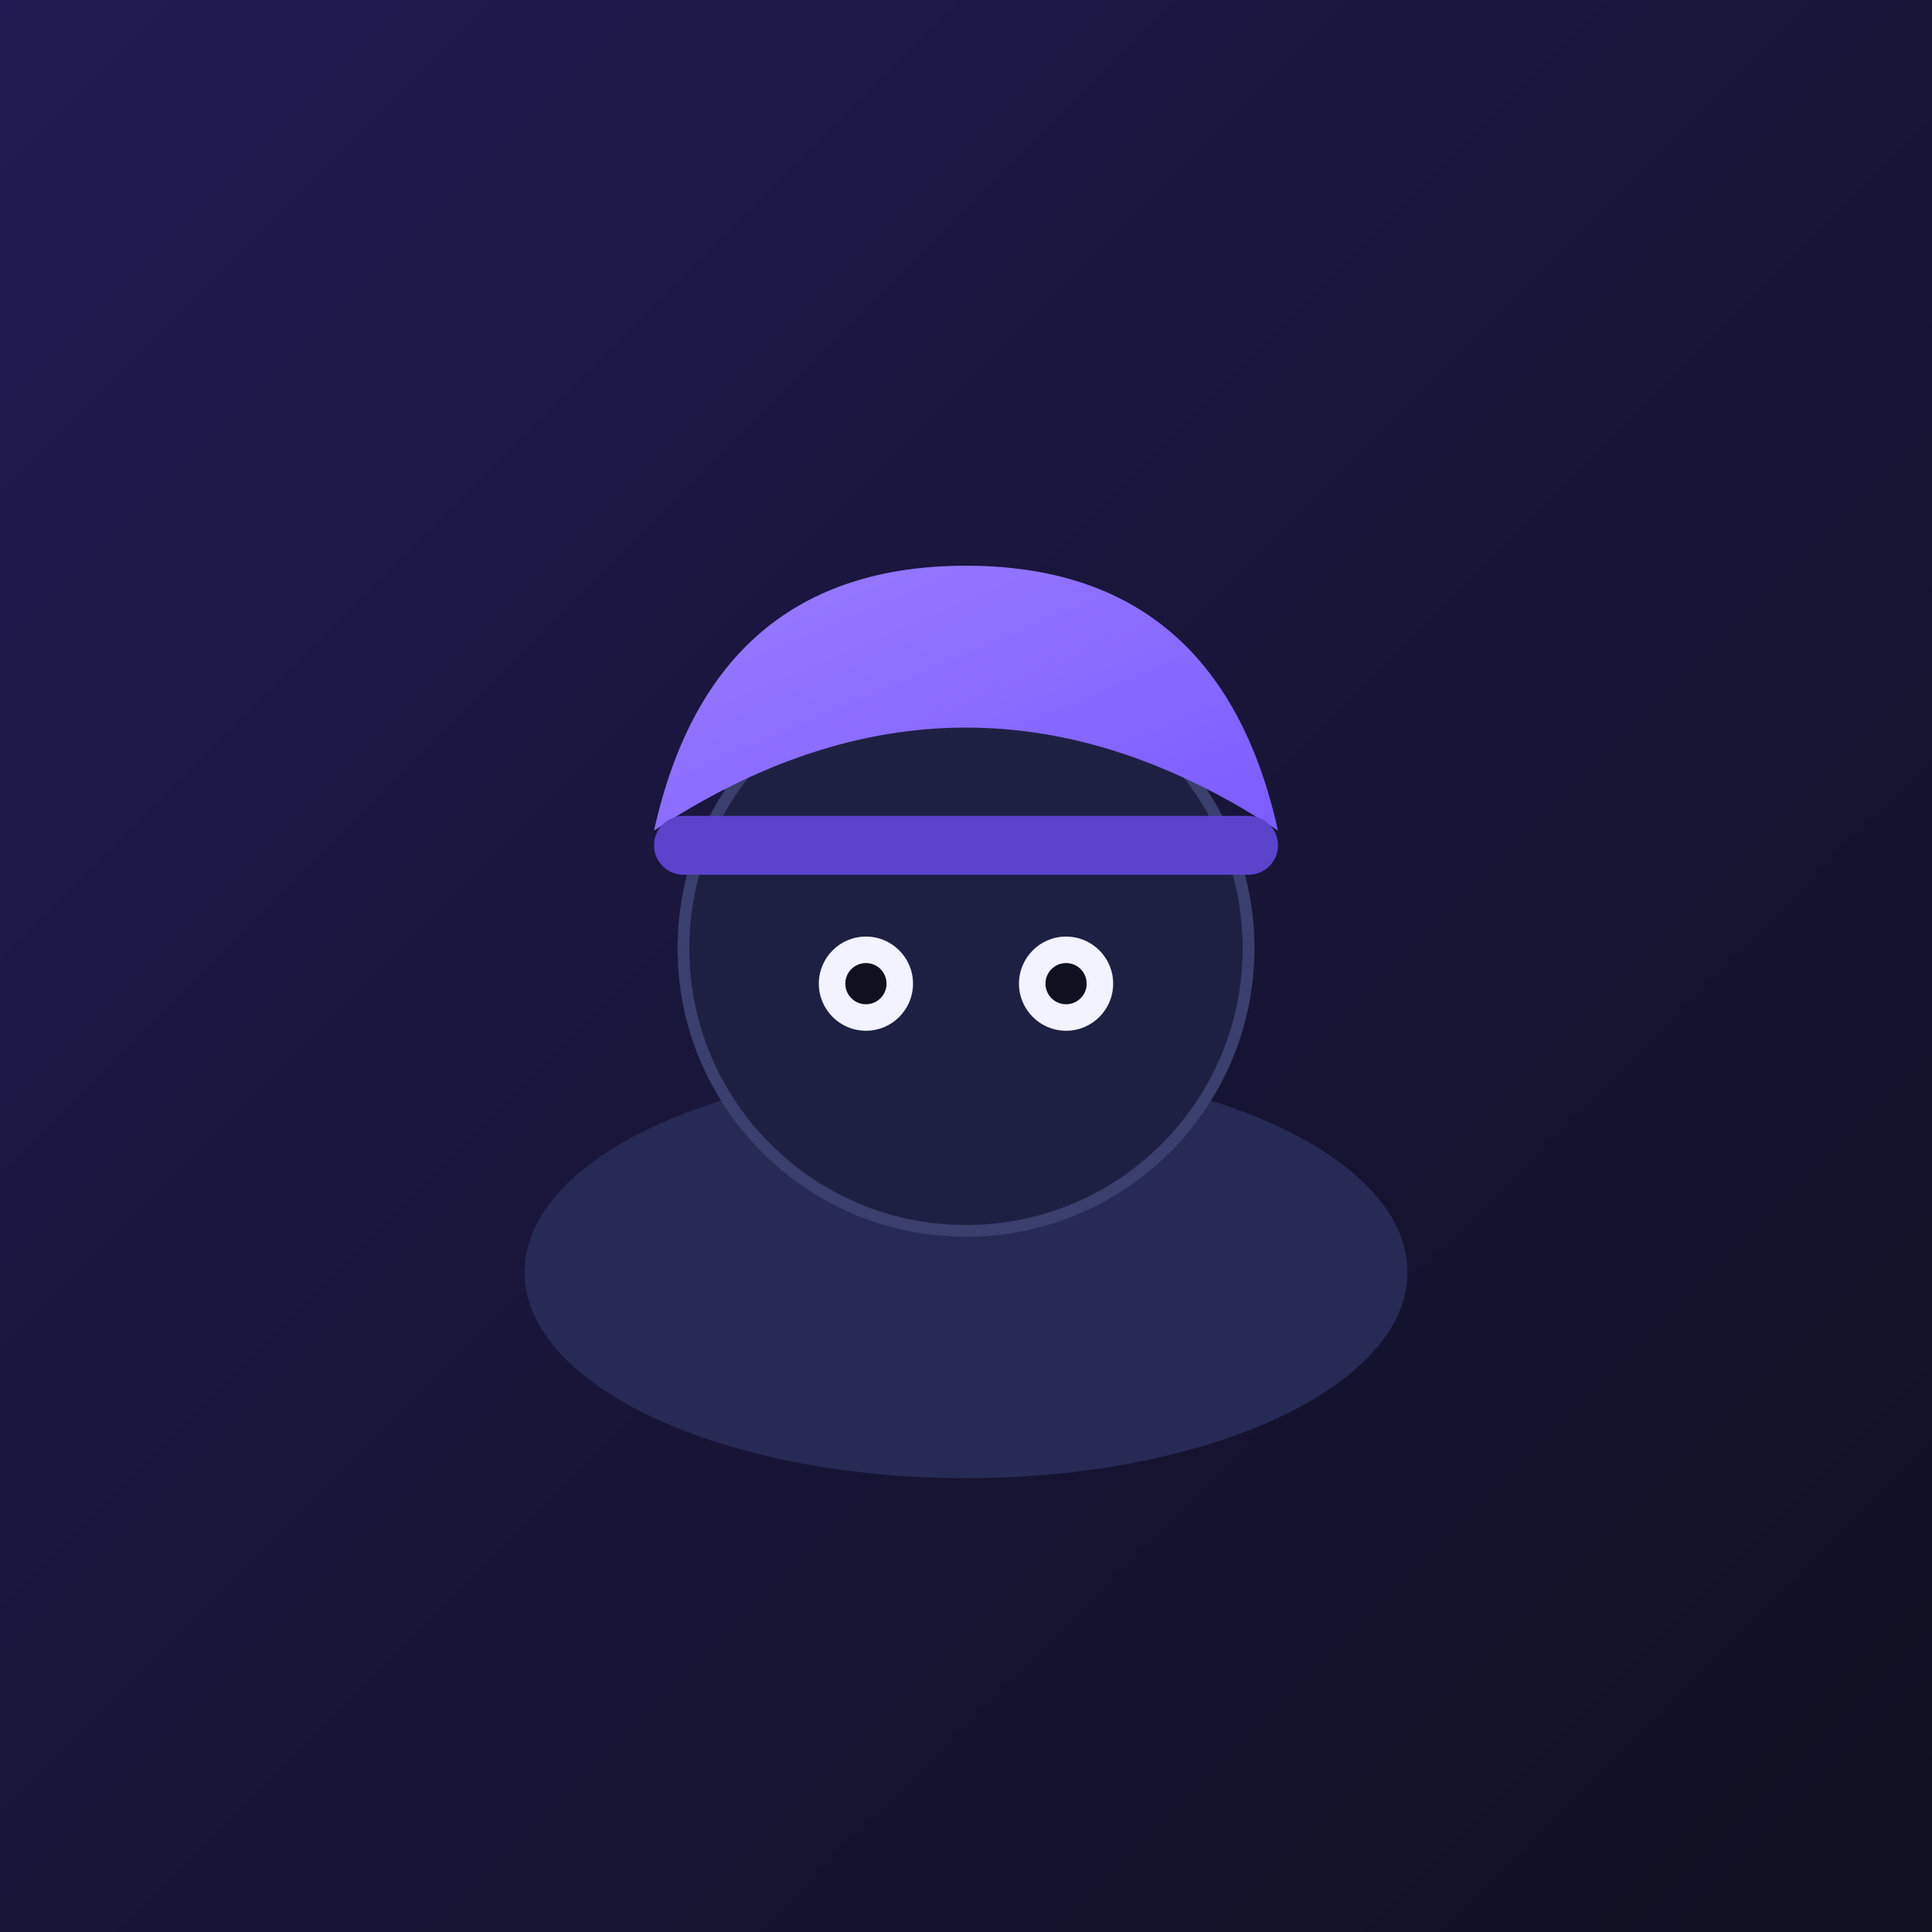
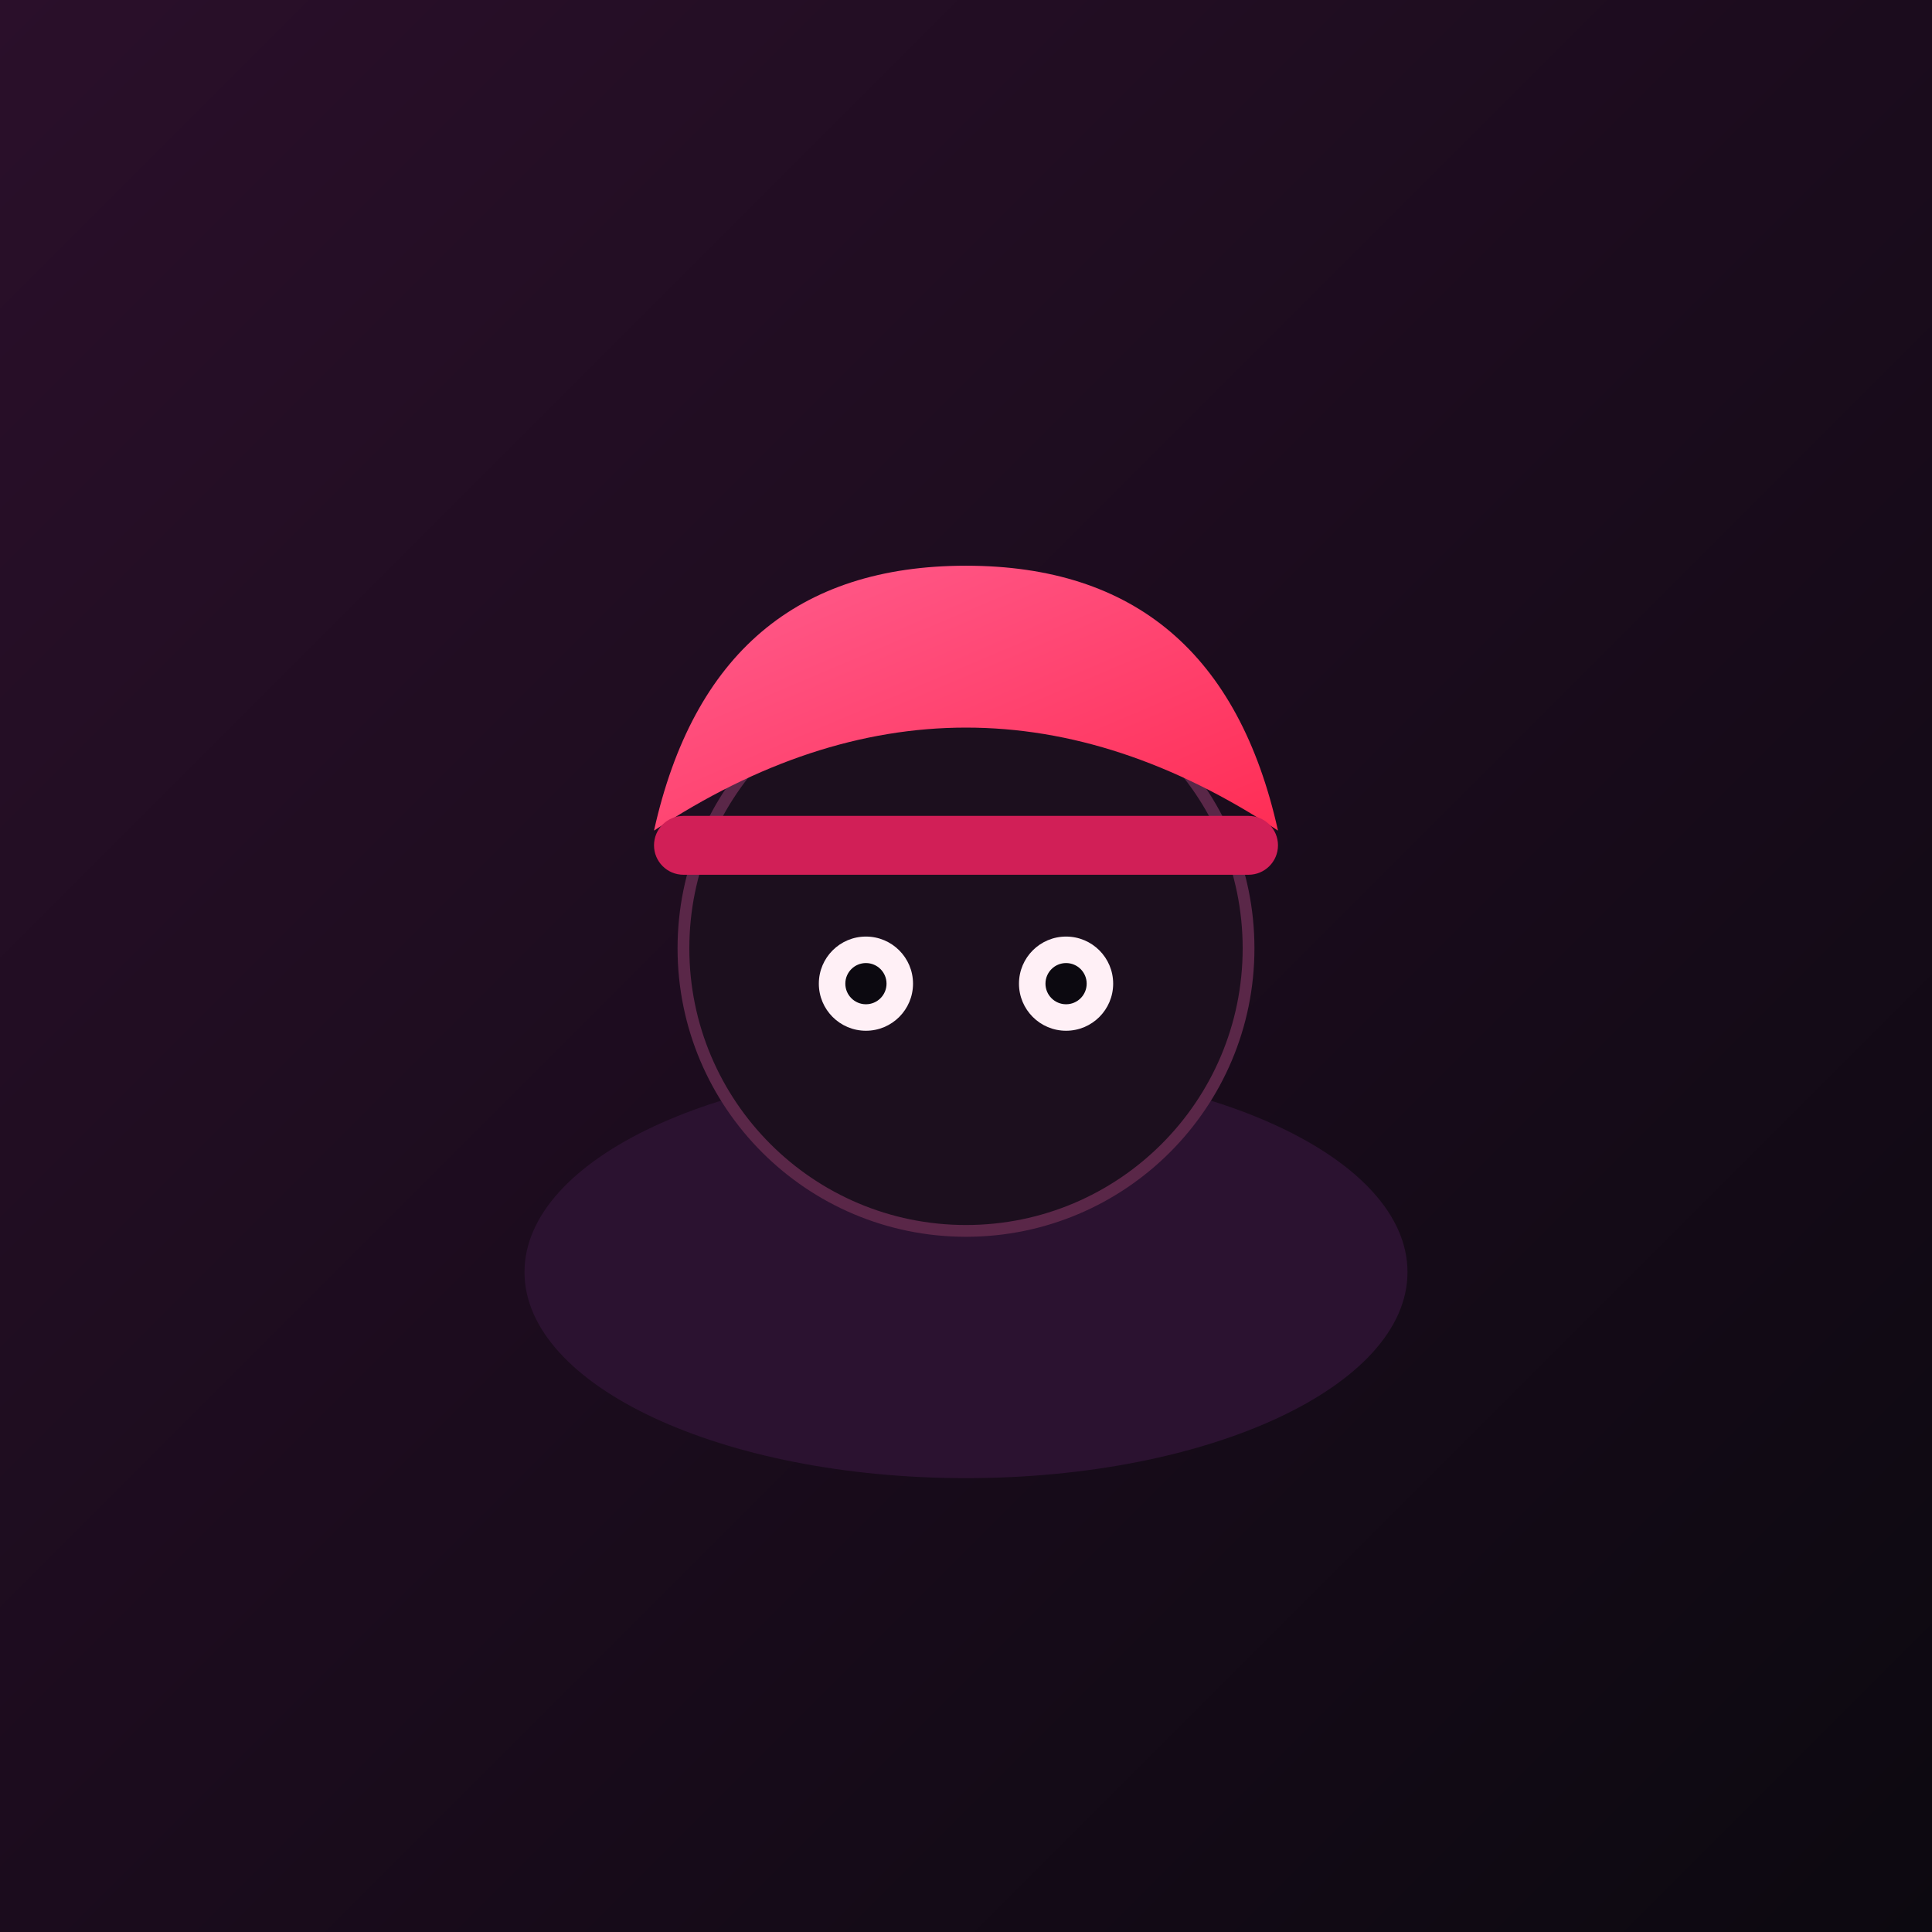
<svg xmlns="http://www.w3.org/2000/svg" viewBox="0 0 512 512" width="512" height="512">
  <defs>
    <linearGradient id="bg" x1="0" y1="0" x2="1" y2="1">
-       <stop offset="0" stop-color="#211a52" />
-       <stop offset="1" stop-color="#0f1020" />
+       <stop offset="0" stop-color="#2a0f2a" />
+       <stop offset="1" stop-color="#0c0910" />
    </linearGradient>
    <linearGradient id="hat" x1="0" y1="0" x2="1" y2="1">
-       <stop offset="0" stop-color="#9a7dff" />
-       <stop offset="1" stop-color="#7c5cff" />
+       <stop offset="0" stop-color="#ff5e8f" />
+       <stop offset="1" stop-color="#ff2d55" />
    </linearGradient>
  </defs>
  <rect width="512" height="512" fill="url(#bg)" />
  <g transform="translate(256 256) scale(0.78) translate(-256 -256)">
-     <ellipse cx="256" cy="360" rx="150" ry="70" fill="#262a55" />
-     <circle cx="256" cy="250" r="96" fill="#1e2043" stroke="#3a3f6e" stroke-width="4" />
+     <ellipse cx="256" cy="360" rx="150" ry="70" fill="#2b1230" />
+     <circle cx="256" cy="250" r="96" fill="#1c0f1e" stroke="#5a2748" stroke-width="4" />
    <path d="M150 210 q106 -70 212 0 q-20 -90 -106 -90 q-86 0 -106 90 Z" fill="url(#hat)" />
-     <rect x="150" y="205" width="212" height="20" rx="10" fill="#5b43cc" />
-     <circle cx="222" cy="262" r="16" fill="#f2f3ff" />
-     <circle cx="290" cy="262" r="16" fill="#f2f3ff" />
-     <circle cx="222" cy="262" r="7" fill="#0f1020" />
-     <circle cx="290" cy="262" r="7" fill="#0f1020" />
+     <rect x="150" y="205" width="212" height="20" rx="10" fill="#d11f57" />
+     <circle cx="222" cy="262" r="16" fill="#fff0f6" />
+     <circle cx="290" cy="262" r="16" fill="#fff0f6" />
+     <circle cx="222" cy="262" r="7" fill="#0c0910" />
+     <circle cx="290" cy="262" r="7" fill="#0c0910" />
  </g>
</svg>
